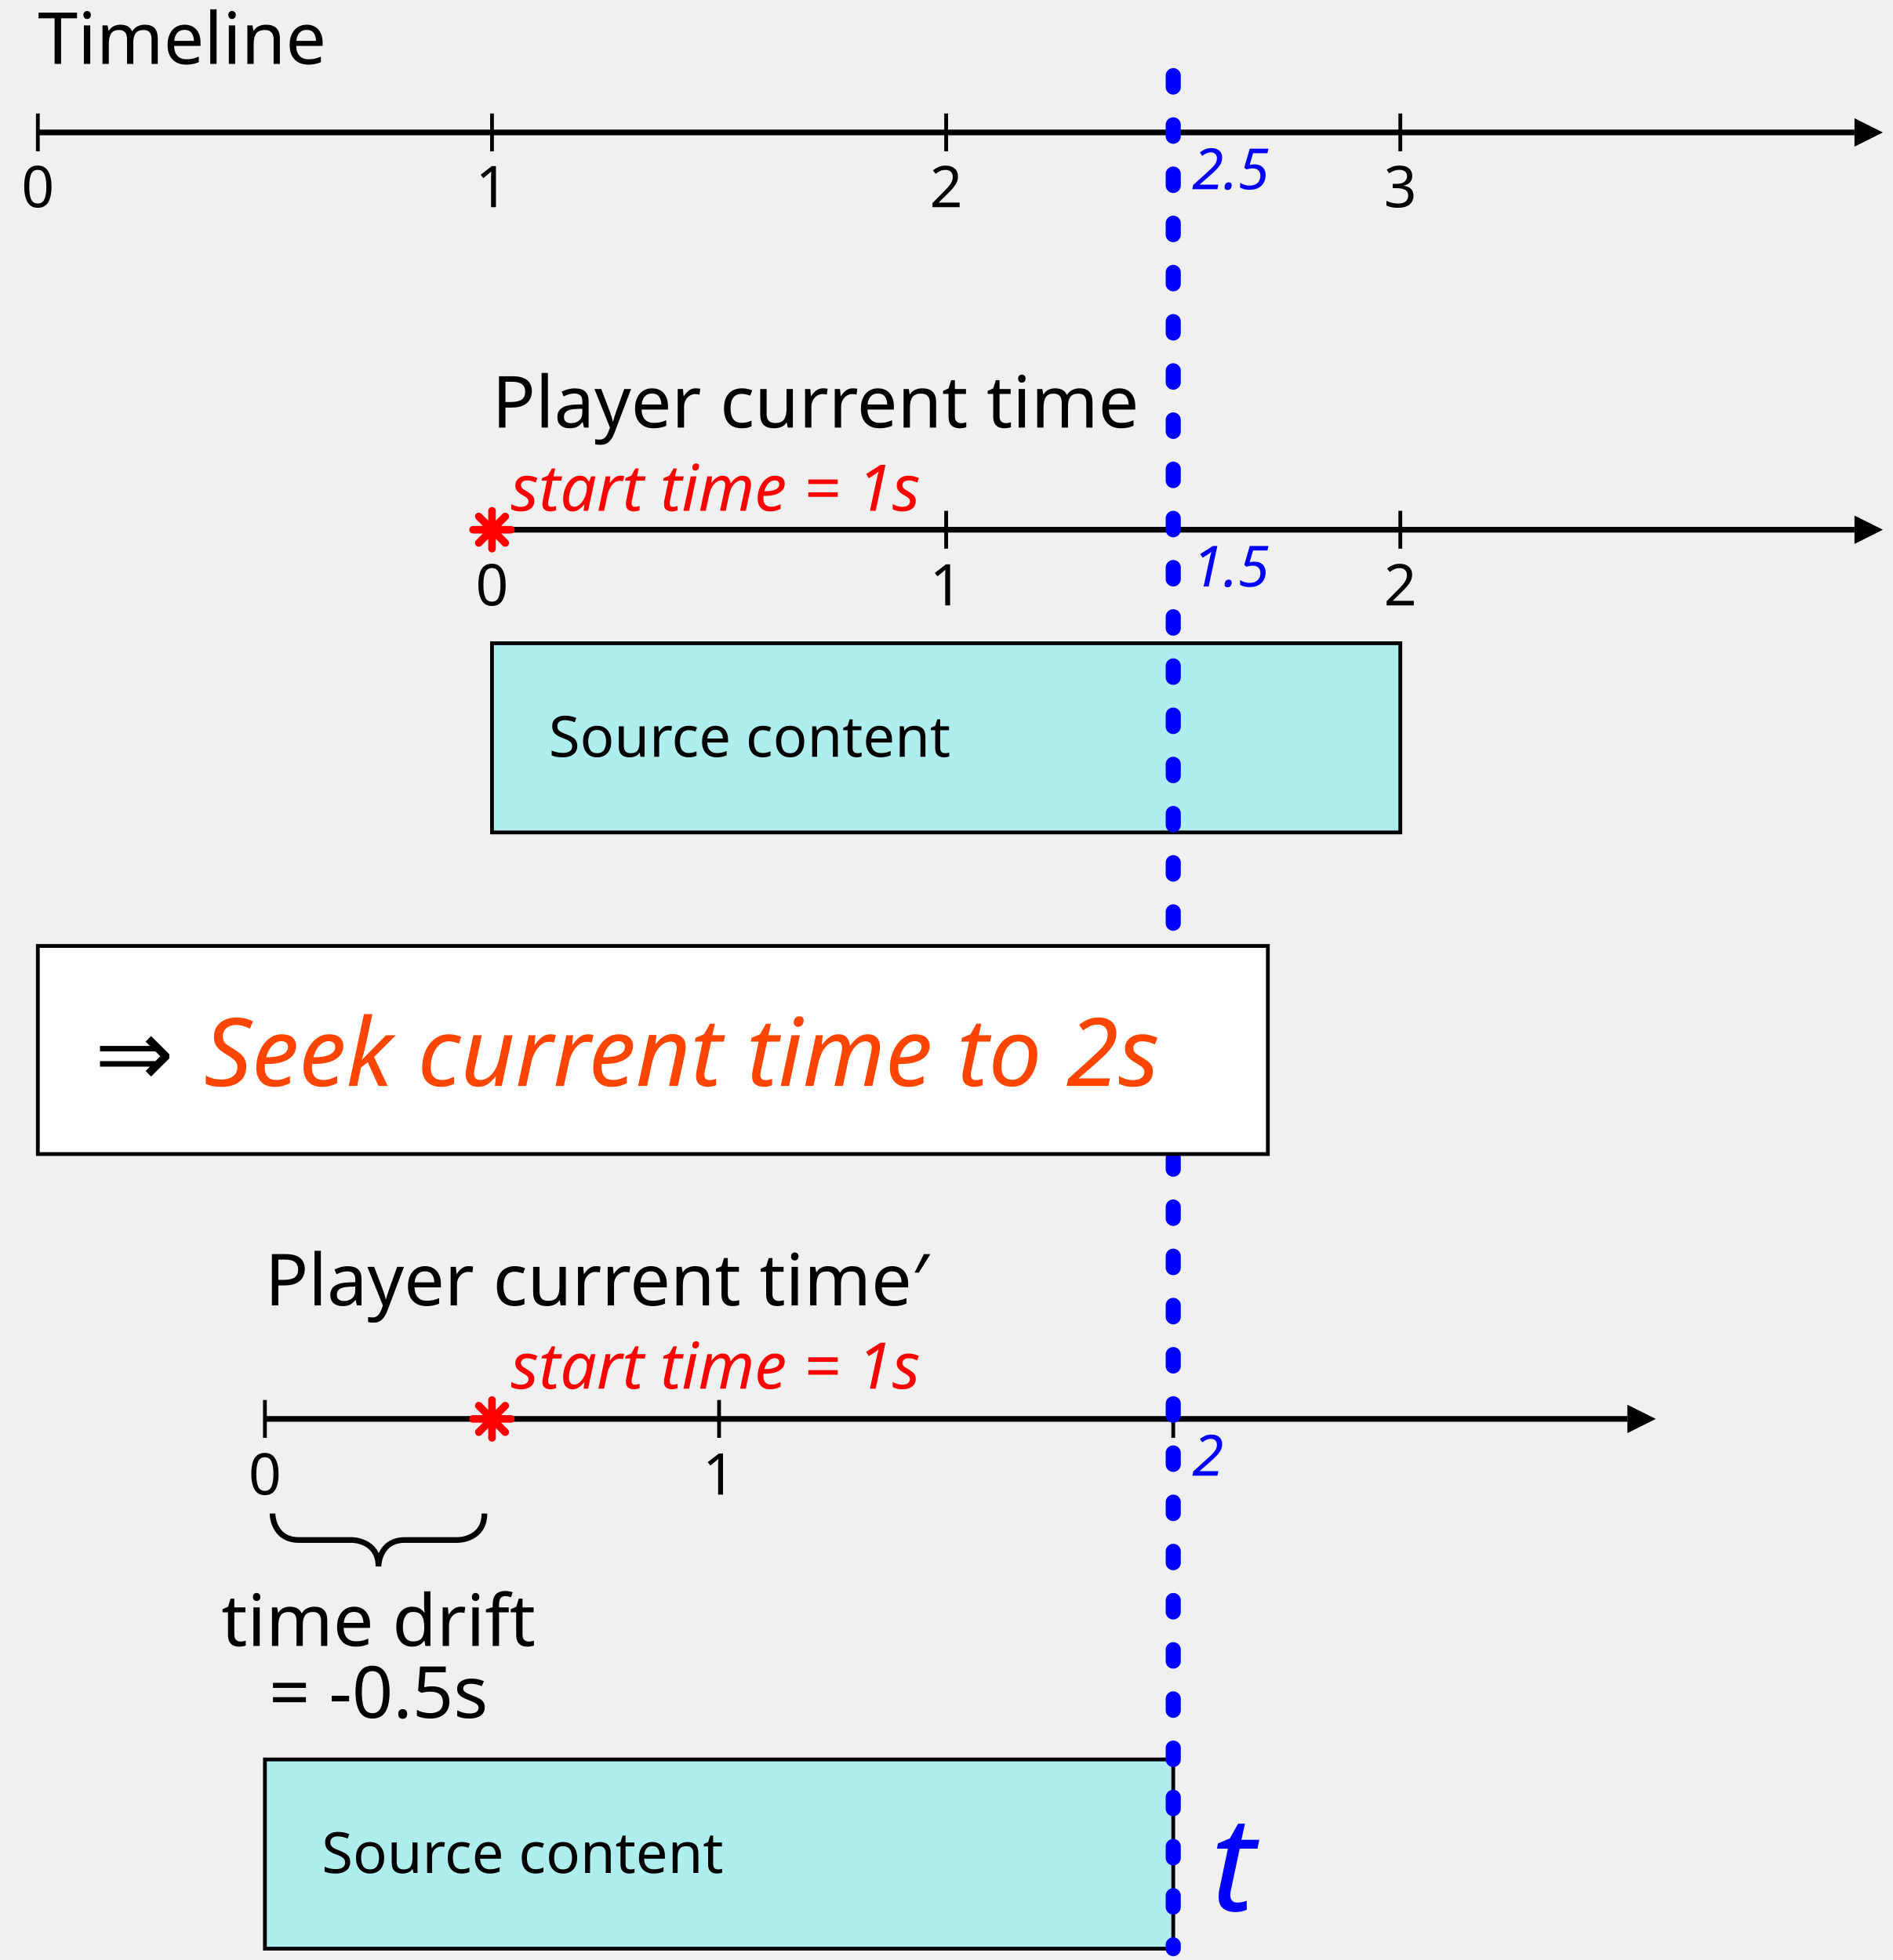
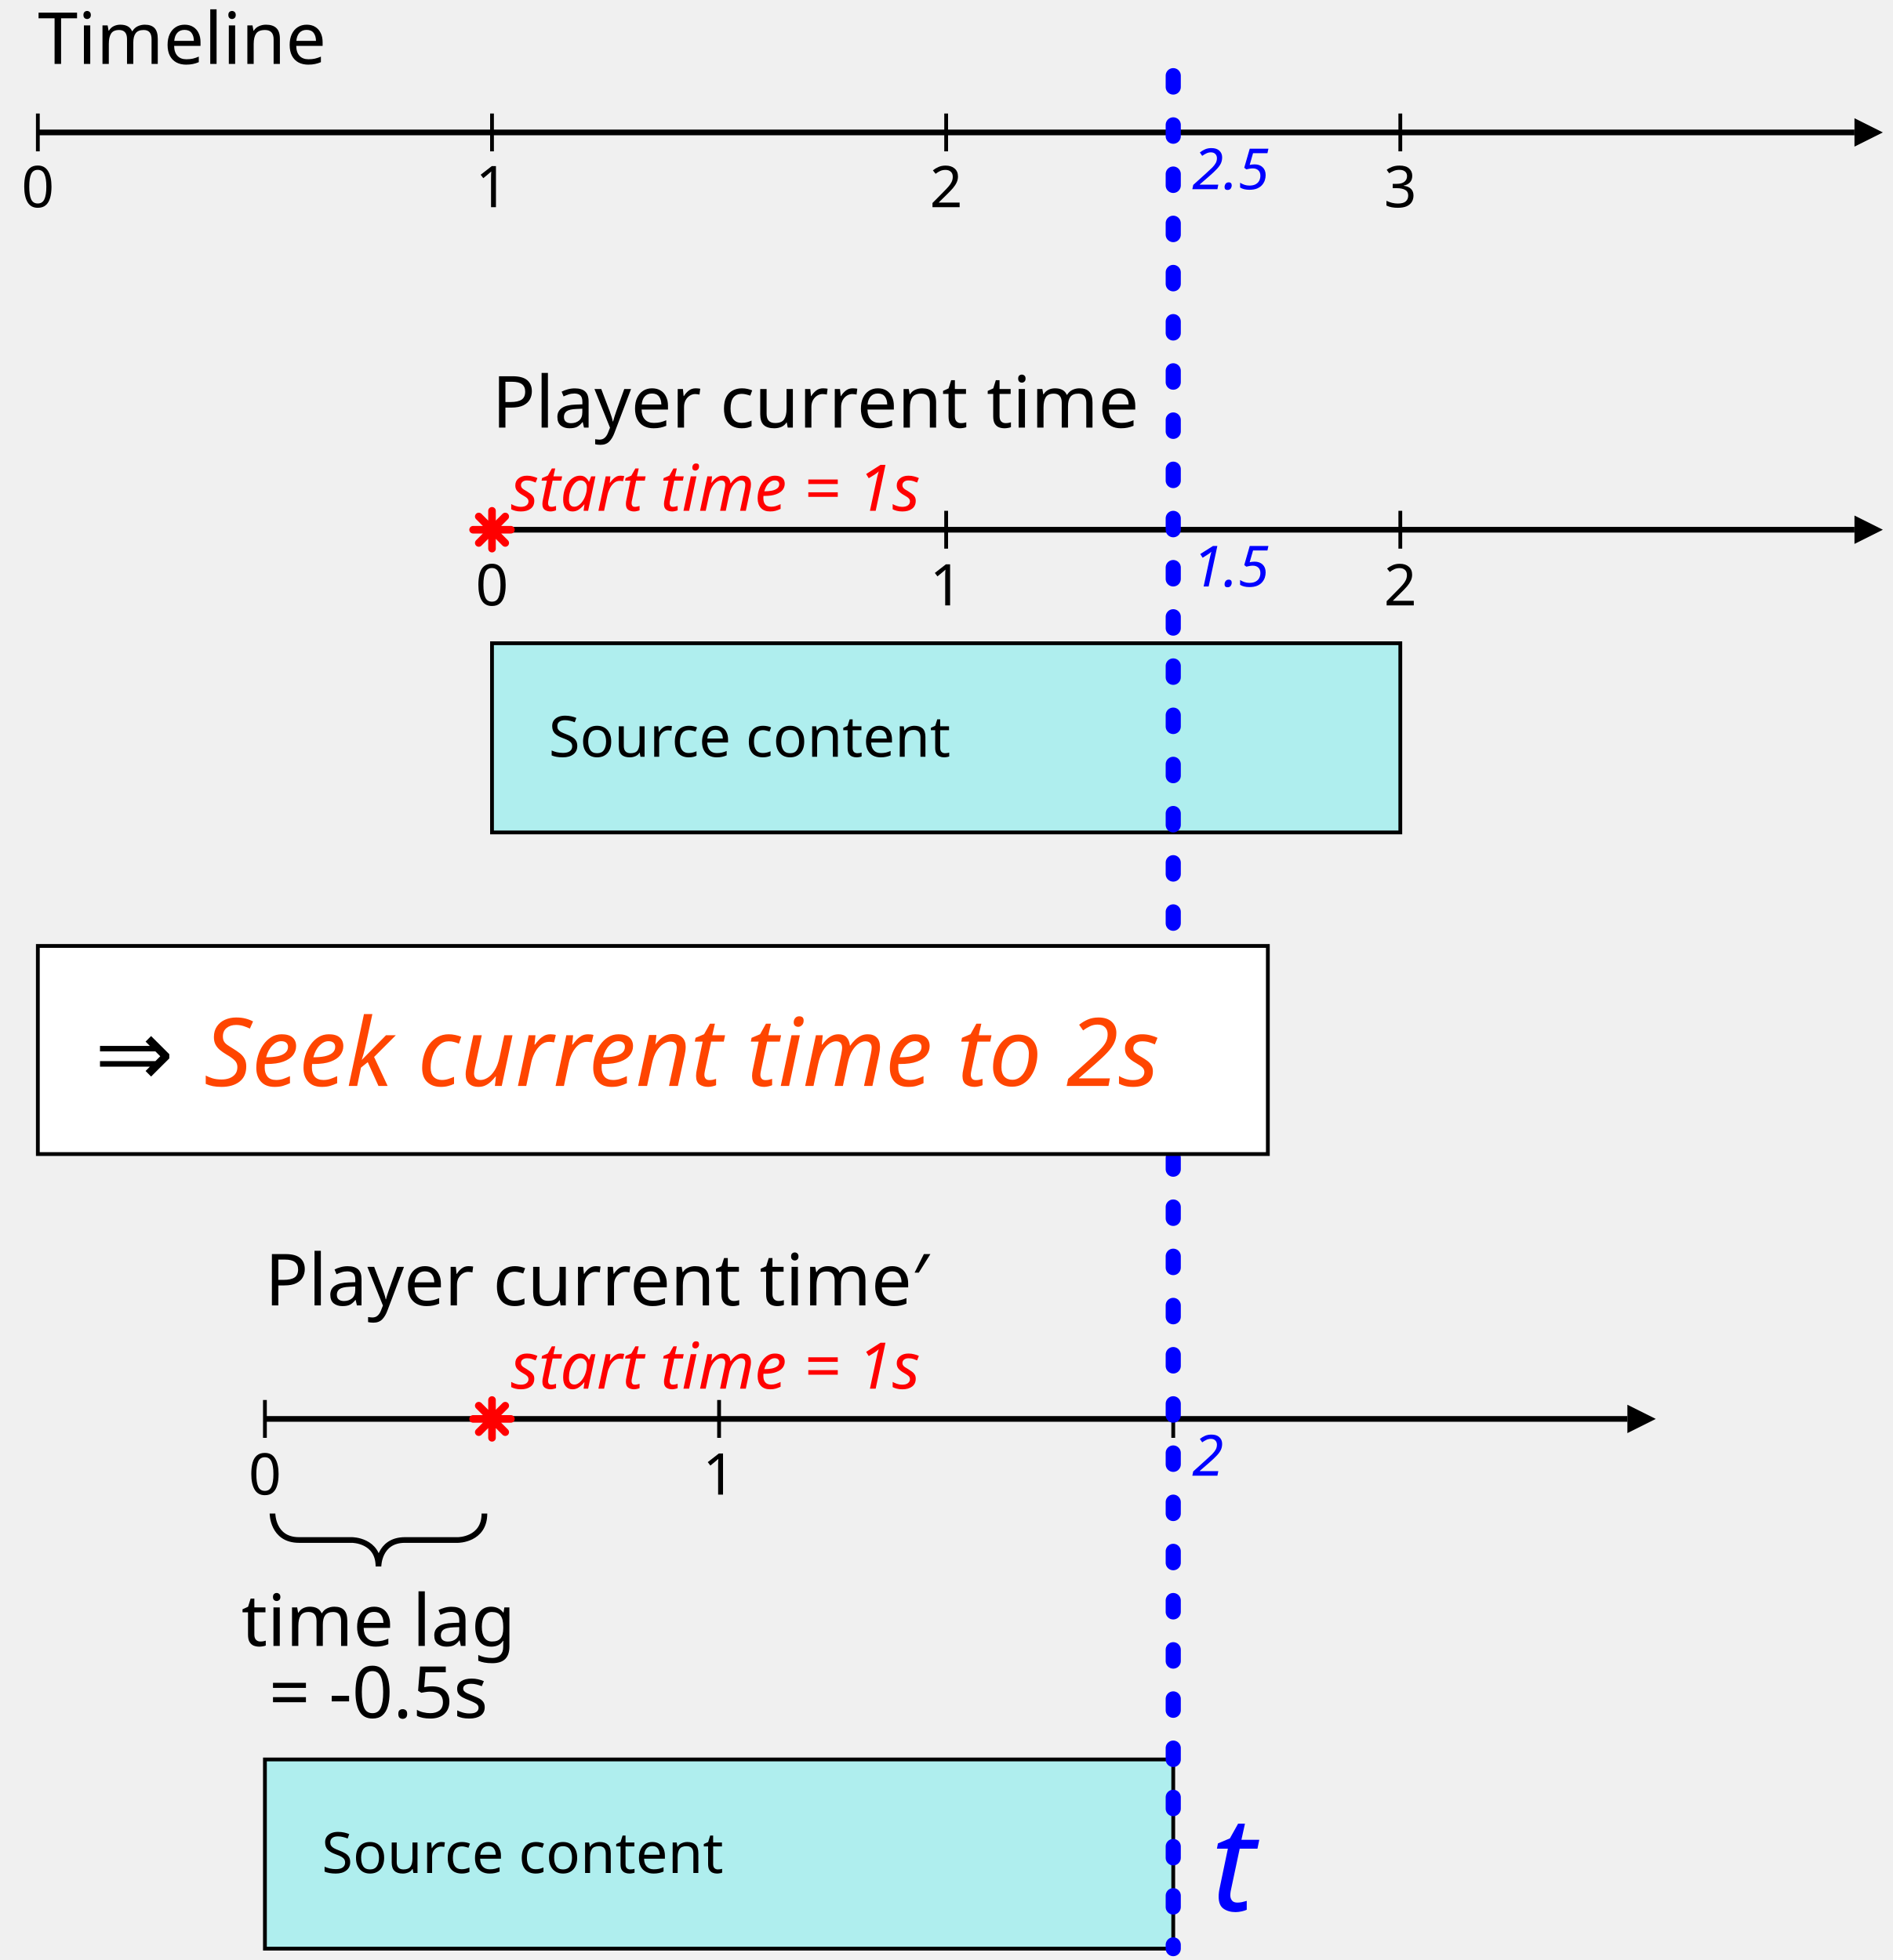
<svg xmlns="http://www.w3.org/2000/svg" xmlns:xlink="http://www.w3.org/1999/xlink" width="100%" height="100%" viewBox="0 0 500 518">
  <defs>
    <style type="text/css">
    svg {
      font-size: 19px;
      font-family: sans-serif;
    }

    /*
     * Line work
     */
    .tick {
      stroke: black;
      stroke-width: 1;
      fill: none;
    }
    .arrowLine {
      stroke: black;
      stroke-width: 1.5;
      marker-end: url(#arrow);
      fill: none;
    }
    .bracket {
      stroke: black;
      stroke-width: 1.5;
      fill: none;
    }
    .activeSpan  {
      fill: paleturquoise;
      stroke: black;
    }
    .tLine {
      stroke: blue;
      stroke-width: 4;
      stroke-dasharray: 3 10;
      stroke-linecap: round;
    }
    .tLineLabel {
      fill: blue;
      font-size: 35px;
      font-style: italic;
    }
    .tLineNum {
      fill: blue;
      font-size: 15px;
      font-style: italic;
    }

    /* Text labels */
    .exampleLabel {
      font-size: 1.5em;
    }
    .tickLabel {
      font-size: 0.8em;
      text-anchor: middle;
    }
    .timeLabel {
      text-anchor: middle;
    }
    .regionLabel {
      text-anchor: middle;
    }
    .animationLabel {
      text-anchor: start;
      font-size: 15px;
    }
    .startTimeLabel {
      text-anchor: start;
      font-size: 17px;
      font-style: italic;
      fill: red;
    }
    .action {
      fill: #FF4500;
      font-size: 25px;
      font-style: italic;
    }
    text.executionBlock {
      font-size: 25px;
    }
    </style>
    <style type="text/css">
      .blackArrowHead {
        fill: black;
        stroke: none;
      }
    </style>
    <marker id="arrow" viewBox="0 -5 10 10" orient="auto" markerWidth="5" markerHeight="5">
      <path d="M0-5l10 5l-10 5z" class="blackArrowHead" />
    </marker>
    <style type="text/css">
      .startTimeStar {
        stroke: red;
        stroke-linecap: round;
        stroke-width: 2;
        fill: none;
      }
    </style>
    <path d="M-3.5-3.5l7 7M3.5-3.5l-7 7M0-5v10M-5 0h10" class="startTimeStar" id="star" />
  </defs>
  <g transform="translate(10 15)">
    <text y="0.1em">Timeline</text>
    <g transform="translate(0 20)">
      <line x2="480" class="arrowLine" />
      <path d="M0-5v10m120-10v10m120-10v10m120-10v10" class="tick" />
      <g class="tickLabel">
        <text x="0" y="1.3em">0</text>
        <text x="120" y="1.3em">1</text>
        <text x="240" y="1.3em">2</text>
        <text x="360" y="1.3em">3</text>
      </g>
    </g>
  </g>
  <g transform="translate(130 140)">
    <rect y="30" width="240" height="50" class="activeSpan" />
    <path d="M0 0h360" class="arrowLine" />
    <path d="M0-5v10m120-10v10m120-10v10" class="tick" />
    <text y="-27">Player current time</text>
    <g transform="translate(0 20)" class="tickLabel">
      <text x="0">0</text>
      <text x="120">1</text>
      <text x="240">2</text>
    </g>
    <use xlink:href="#star" />
    <text x="5" y="-5" class="startTimeLabel">start time = 1s</text>
    <text x="15" y="60" class="animationLabel">Source content</text>
  </g>
  <g transform="translate(70 375)">
    <rect y="90" width="240" height="50" class="activeSpan" />
    <path d="M0 0h360" class="arrowLine" />
    <path d="M0-5v10m120-10v10m120-10v10" class="tick" />
    <text y="-30">Player current time′</text>
    <g transform="translate(0 20)" class="tickLabel">
      <text x="0">0</text>
      <text x="120">1</text>
    </g>
    <use x="60" xlink:href="#star" />
    <text x="65" y="-8" class="startTimeLabel">start time = 1s</text>
    <text x="15" y="120" class="animationLabel">Source content</text>
    <path d="M2 25s0 7 7 7h14s7 0 7 7c0 0 0-7 7-7h14s7 0 7-7" class="bracket" />
-     <text x="30" y="60" class="regionLabel">time drift<tspan x="30" dy="1em">= -0.5s</tspan>
+     <text x="30" y="60" class="regionLabel">time lag<tspan x="30" dy="1em">= -0.5s</tspan>
    </text>
  </g>
  <g transform="translate(310 20)">
    <path d="M0 0v495" class="tLine" />
    <text x="10" y="485" class="tLineLabel">t</text>
    <text x="5" y="30" class="tLineNum">2.5</text>
    <text x="5" y="135" class="tLineNum">1.5</text>
    <text x="5" y="370" class="tLineNum">2</text>
  </g>
  <g transform="translate(10 250)">
    <rect width="325" height="55" fill="white" stroke="black" />
    <text x="15" y="37" class="executionBlock">⇒ <tspan class="action">Seek current time to 2s</tspan>
    </text>
  </g>
</svg>
